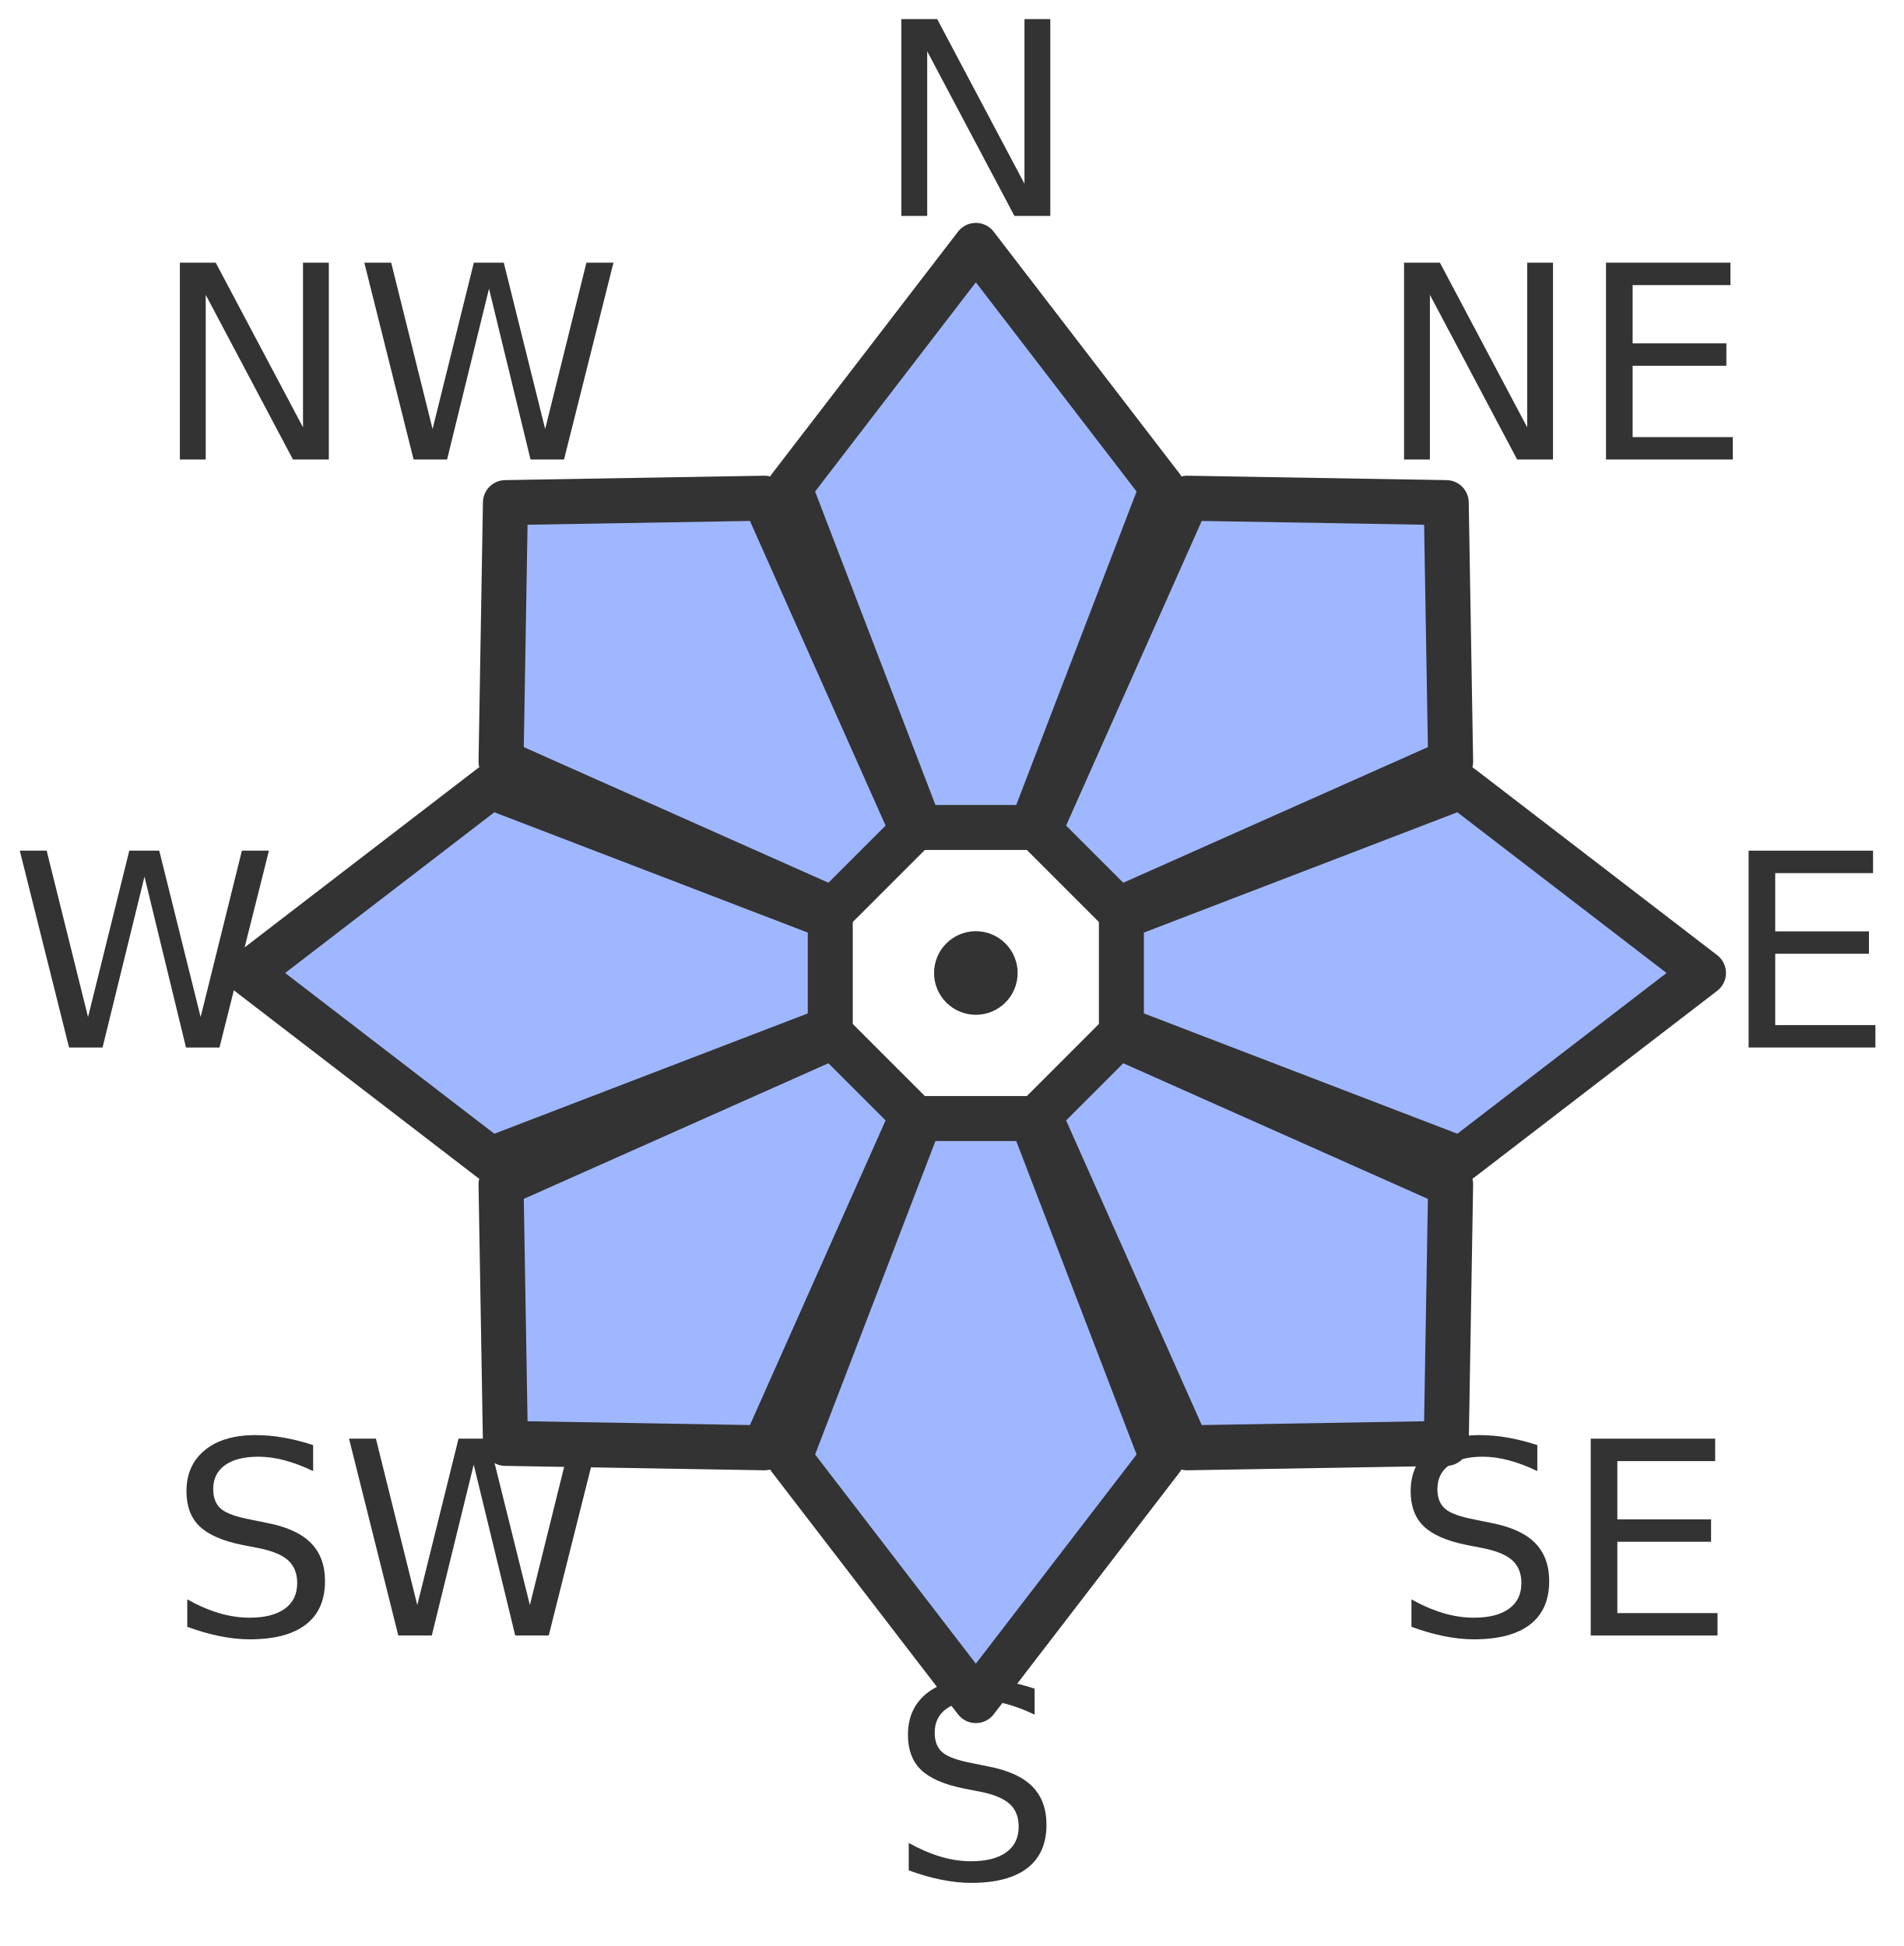
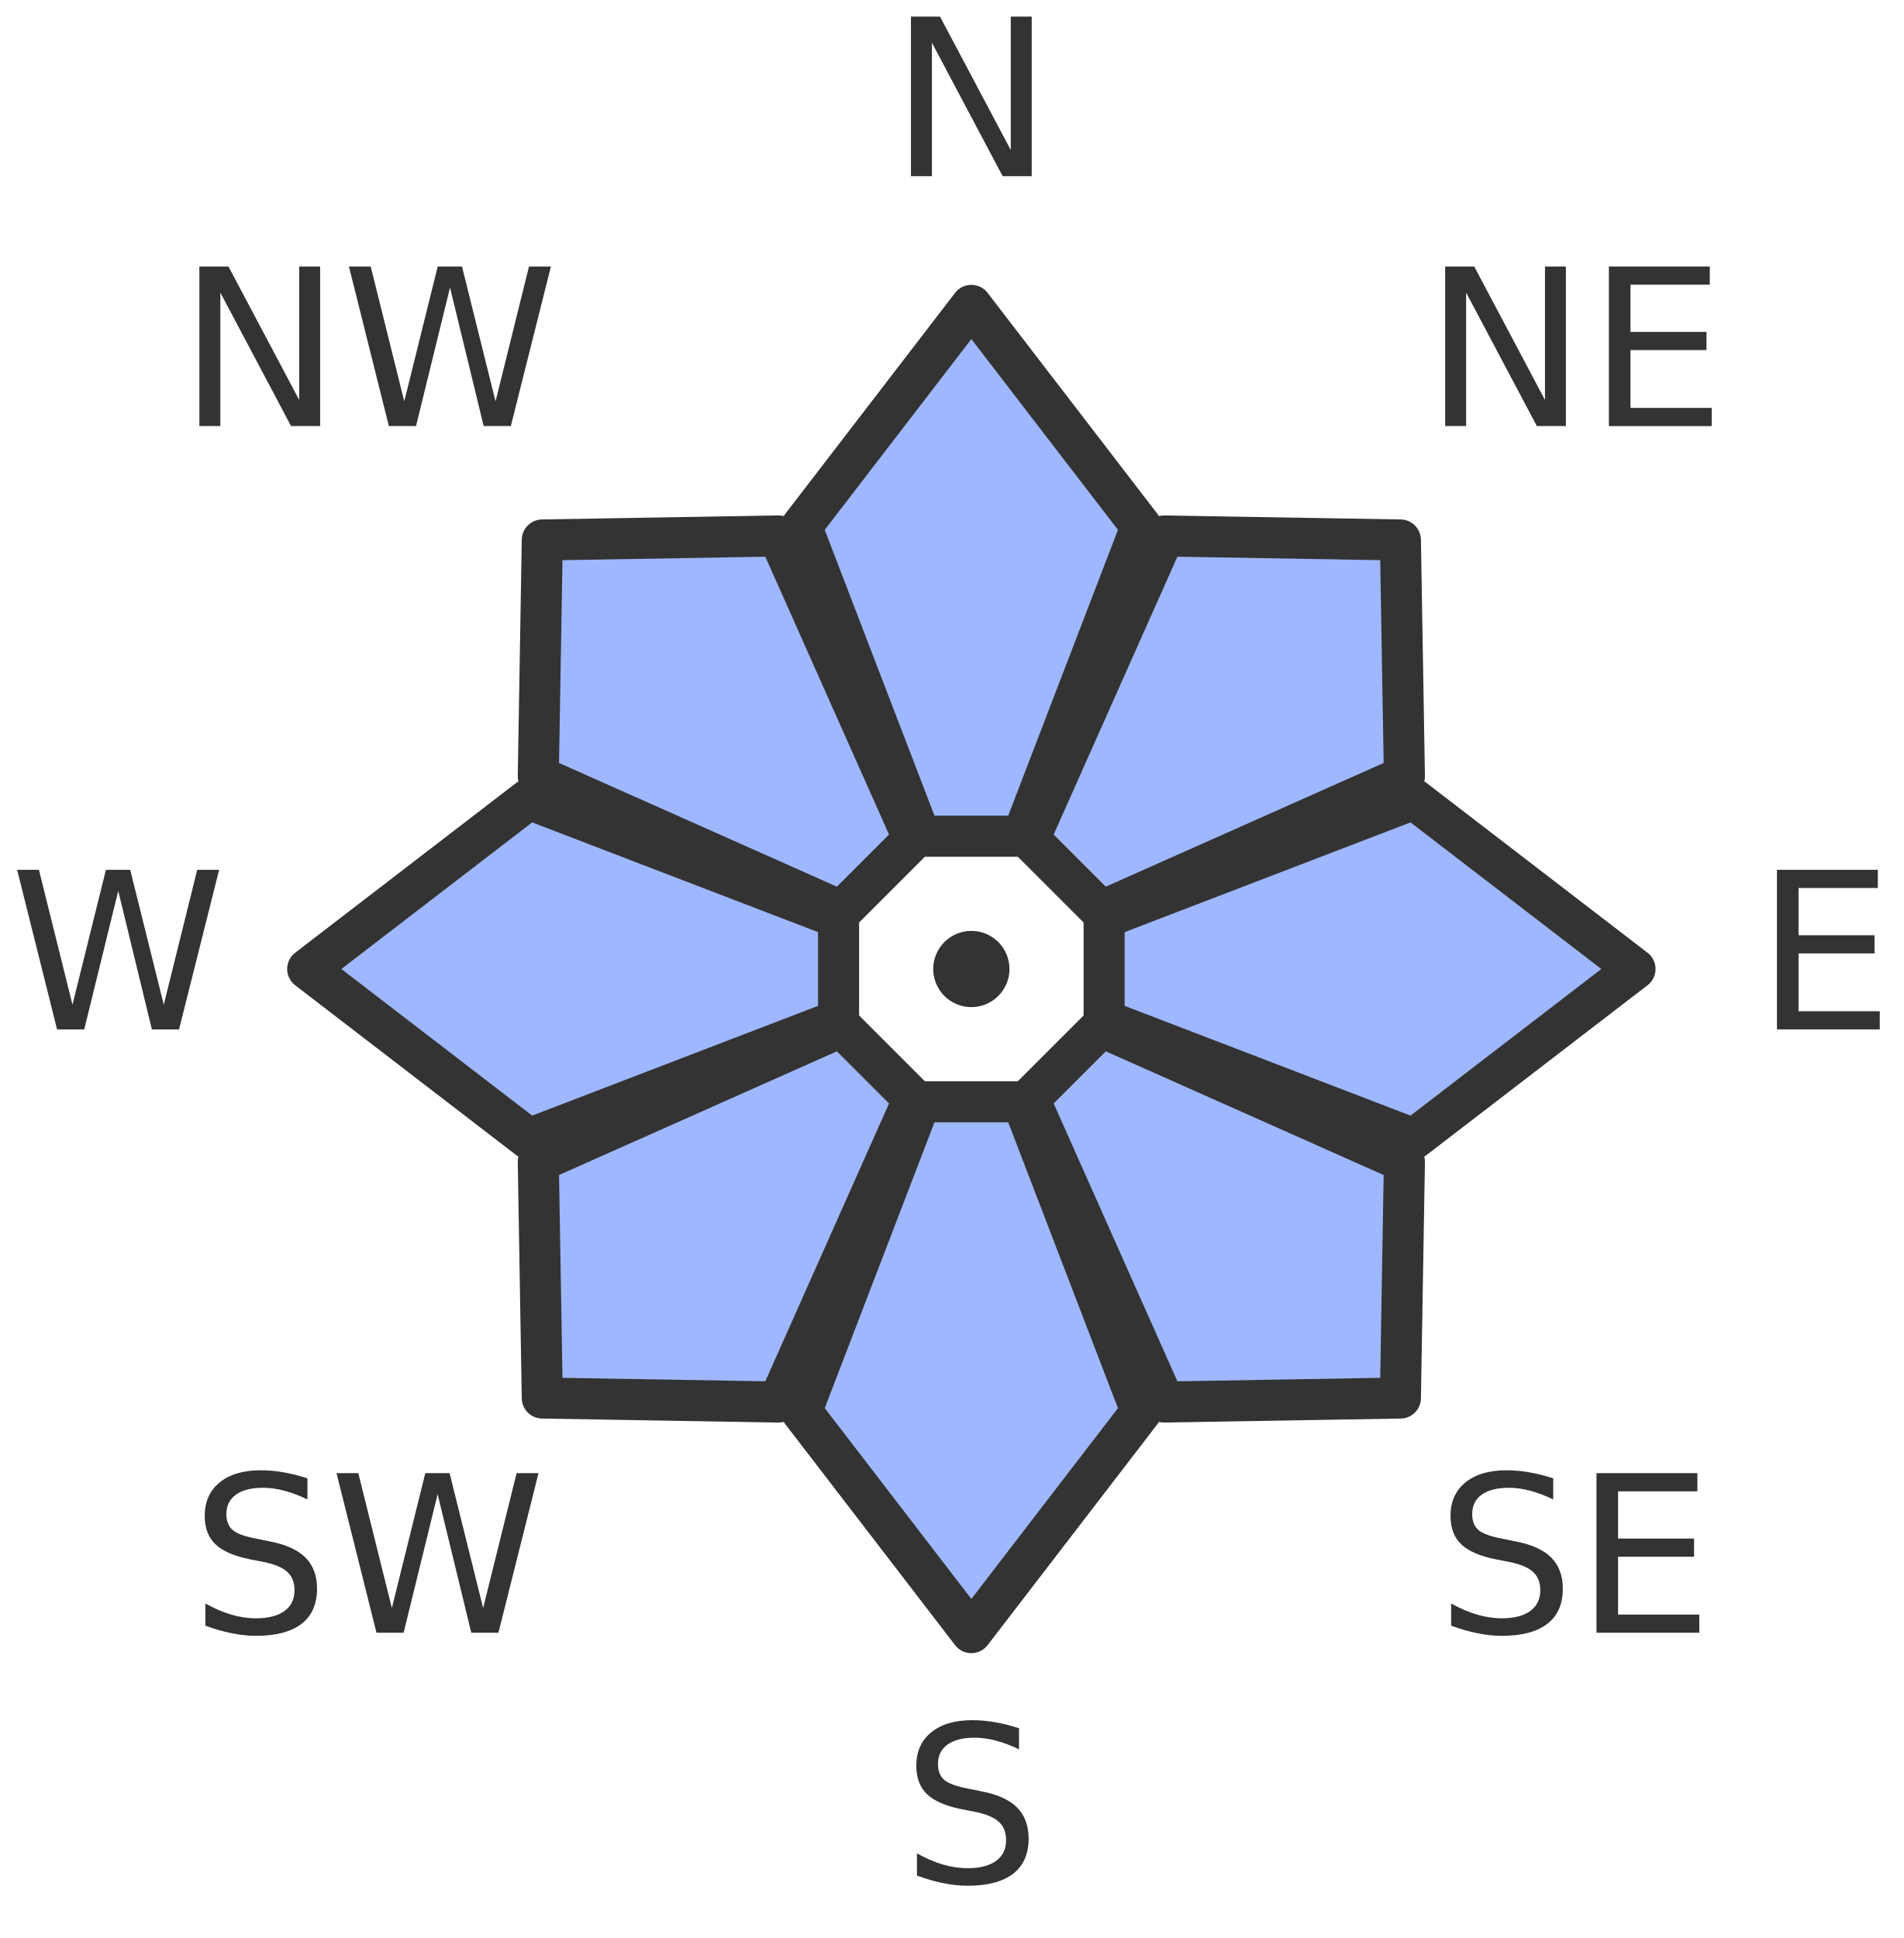
- <svg xmlns="http://www.w3.org/2000/svg" xmlns:xlink="http://www.w3.org/1999/xlink" viewBox="0 0 126.906 129.741" version="1.1">
+ <svg xmlns="http://www.w3.org/2000/svg" xmlns:xlink="http://www.w3.org/1999/xlink" viewBox="0 0 139.145 141.665" version="1.1">
  <defs>
    <style type="text/css">*{stroke-linejoin: round; stroke-linecap: butt}</style>
  </defs>
  <g id="figure_1">
    <g id="patch_1">
-       <path d="M 0 129.741  L 126.906 129.741  L 126.906 0  L 0 0  L 0 129.741  z " style="fill: none" />
+       <path d="M 0 141.665  L 139.145 141.665  L 139.145 0  L 0 0  L 0 141.665  z " style="fill: none" />
    </g>
    <g id="axes_1">
      <g id="patch_2">
-         <path d="M 68.784 55.166  L 77.476 32.522  L 65.059 16.36  L 52.641 32.522  L 61.334 55.166  z " clip-path="url(#p1c17a70d08)" style="fill: #9fb7ff; stroke: #333333; stroke-width: 3" />
+         <path d="M 74.725 61.128  L 83.417 38.484  L 71 22.323  L 58.583 38.484  L 67.275 61.128  z " clip-path="url(#pd56f4ff3b9)" style="fill: #9fb7ff; stroke: #333333; stroke-width: 3" />
      </g>
      <g id="patch_3">
-         <path d="M 74.555 60.642  L 96.713 50.777  L 96.42 33.509  L 79.152 33.216  L 69.287 55.374  z " clip-path="url(#p1c17a70d08)" style="fill: #9fb7ff; stroke: #333333; stroke-width: 3" />
+         <path d="M 80.496 66.604  L 102.654 56.739  L 102.362 39.471  L 85.093 39.178  L 75.228 61.336  z " clip-path="url(#pd56f4ff3b9)" style="fill: #9fb7ff; stroke: #333333; stroke-width: 3" />
      </g>
      <g id="patch_4">
-         <path d="M 74.763 68.596  L 97.407 77.288  L 113.569 64.87  L 97.407 52.453  L 74.763 61.145  z " clip-path="url(#p1c17a70d08)" style="fill: #9fb7ff; stroke: #333333; stroke-width: 3" />
+         <path d="M 80.705 74.558  L 103.349 83.25  L 119.51 70.832  L 103.349 58.415  L 80.705 67.107  z " clip-path="url(#pd56f4ff3b9)" style="fill: #9fb7ff; stroke: #333333; stroke-width: 3" />
      </g>
      <g id="patch_5">
-         <path d="M 69.287 74.367  L 79.152 96.525  L 96.42 96.232  L 96.713 78.964  L 74.555 69.098  z " clip-path="url(#p1c17a70d08)" style="fill: #9fb7ff; stroke: #333333; stroke-width: 3" />
+         <path d="M 75.228 80.329  L 85.093 102.487  L 102.362 102.194  L 102.654 84.926  L 80.496 75.061  z " clip-path="url(#pd56f4ff3b9)" style="fill: #9fb7ff; stroke: #333333; stroke-width: 3" />
      </g>
      <g id="patch_6">
-         <path d="M 61.334 74.575  L 52.641 97.219  L 65.059 113.38  L 77.476 97.219  L 68.784 74.575  z " clip-path="url(#p1c17a70d08)" style="fill: #9fb7ff; stroke: #333333; stroke-width: 3" />
+         <path d="M 67.275 80.537  L 58.583 103.181  L 71 119.343  L 83.417 103.181  L 74.725 80.537  z " clip-path="url(#pd56f4ff3b9)" style="fill: #9fb7ff; stroke: #333333; stroke-width: 3" />
      </g>
      <g id="patch_7">
-         <path d="M 55.562 69.098  L 33.404 78.964  L 33.697 96.232  L 50.965 96.525  L 60.831 74.367  z " clip-path="url(#p1c17a70d08)" style="fill: #9fb7ff; stroke: #333333; stroke-width: 3" />
+         <path d="M 61.504 75.061  L 39.346 84.926  L 39.638 102.194  L 56.907 102.487  L 66.772 80.329  z " clip-path="url(#pd56f4ff3b9)" style="fill: #9fb7ff; stroke: #333333; stroke-width: 3" />
      </g>
      <g id="patch_8">
-         <path d="M 55.354 61.145  L 32.71 52.453  L 16.549 64.87  L 32.71 77.288  L 55.354 68.596  z " clip-path="url(#p1c17a70d08)" style="fill: #9fb7ff; stroke: #333333; stroke-width: 3" />
+         <path d="M 61.295 67.107  L 38.651 58.415  L 22.49 70.832  L 38.651 83.25  L 61.295 74.558  z " clip-path="url(#pd56f4ff3b9)" style="fill: #9fb7ff; stroke: #333333; stroke-width: 3" />
      </g>
      <g id="patch_9">
-         <path d="M 60.831 55.374  L 50.965 33.216  L 33.697 33.509  L 33.404 50.777  L 55.562 60.642  z " clip-path="url(#p1c17a70d08)" style="fill: #9fb7ff; stroke: #333333; stroke-width: 3" />
+         <path d="M 66.772 61.336  L 56.907 39.178  L 39.638 39.471  L 39.346 56.739  L 61.504 66.604  z " clip-path="url(#pd56f4ff3b9)" style="fill: #9fb7ff; stroke: #333333; stroke-width: 3" />
      </g>
      <g id="patch_10">
-         <path d="M 65.059 67.157  C 65.665 67.157 66.247 66.916 66.676 66.487  C 67.105 66.059 67.346 65.477 67.346 64.87  C 67.346 64.264 67.105 63.682 66.676 63.253  C 66.247 62.824 65.665 62.583 65.059 62.583  C 64.452 62.583 63.871 62.824 63.442 63.253  C 63.013 63.682 62.772 64.264 62.772 64.87  C 62.772 65.477 63.013 66.059 63.442 66.487  C 63.871 66.916 64.452 67.157 65.059 67.157  z " clip-path="url(#p1c17a70d08)" style="fill: #333333; stroke: #333333; stroke-linejoin: miter" />
+         <path d="M 71 73.119  C 71.606 73.119 72.188 72.878 72.617 72.45  C 73.046 72.021 73.287 71.439 73.287 70.832  C 73.287 70.226 73.046 69.644 72.617 69.215  C 72.188 68.787 71.606 68.546 71 68.546  C 70.394 68.546 69.812 68.787 69.383 69.215  C 68.954 69.644 68.713 70.226 68.713 70.832  C 68.713 71.439 68.954 72.021 69.383 72.45  C 69.812 72.878 70.394 73.119 71 73.119  z " clip-path="url(#pd56f4ff3b9)" style="fill: #333333; stroke: #333333; stroke-linejoin: miter" />
      </g>
      <g id="text_1">
-         <g style="fill: #333333" transform="translate(58.32563 14.39719) scale(0.18 -0.18)">
+         <g style="fill: #333333" transform="translate(65.015 12.8775) scale(0.16 -0.16)">
          <defs>
            <path id="DejaVuSans-4e" d="M 628 4666  L 1478 4666  L 3547 763  L 3547 4666  L 4159 4666  L 4159 0  L 3309 0  L 1241 3903  L 1241 0  L 628 0  L 628 4666  z " transform="scale(0.015625)" />
          </defs>
          <use xlink:href="#DejaVuSans-4e" />
        </g>
      </g>
      <g id="text_2">
-         <g style="fill: #333333" transform="translate(91.84075 30.63519) scale(0.18 -0.18)">
+         <g style="fill: #333333" transform="translate(104.0623 31.14525) scale(0.16 -0.16)">
          <defs>
            <path id="DejaVuSans-45" d="M 628 4666  L 3578 4666  L 3578 4134  L 1259 4134  L 1259 2753  L 3481 2753  L 3481 2222  L 1259 2222  L 1259 531  L 3634 531  L 3634 0  L 628 0  L 628 4666  z " transform="scale(0.015625)" />
          </defs>
          <use xlink:href="#DejaVuSans-4e" />
          <use xlink:href="#DejaVuSans-45" transform="translate(74.80469 0)" />
        </g>
      </g>
      <g id="text_3">
-         <g style="fill: #333333" transform="translate(114.8119 69.83719) scale(0.18 -0.18)">
+         <g style="fill: #333333" transform="translate(128.315 75.2475) scale(0.16 -0.16)">
          <use xlink:href="#DejaVuSans-45" />
        </g>
      </g>
      <g id="text_4">
-         <g style="fill: #333333" transform="translate(92.86028 109.0392) scale(0.18 -0.18)">
+         <g style="fill: #333333" transform="translate(104.9685 119.3498) scale(0.16 -0.16)">
          <defs>
            <path id="DejaVuSans-53" d="M 3425 4513  L 3425 3897  Q 3066 4069 2747 4153  Q 2428 4238 2131 4238  Q 1616 4238 1336 4038  Q 1056 3838 1056 3469  Q 1056 3159 1242 3001  Q 1428 2844 1947 2747  L 2328 2669  Q 3034 2534 3370 2195  Q 3706 1856 3706 1288  Q 3706 609 3251 259  Q 2797 -91 1919 -91  Q 1588 -91 1214 -16  Q 841 59 441 206  L 441 856  Q 825 641 1194 531  Q 1563 422 1919 422  Q 2459 422 2753 634  Q 3047 847 3047 1241  Q 3047 1584 2836 1778  Q 2625 1972 2144 2069  L 1759 2144  Q 1053 2284 737 2584  Q 422 2884 422 3419  Q 422 4038 858 4394  Q 1294 4750 2059 4750  Q 2388 4750 2728 4690  Q 3069 4631 3425 4513  z " transform="scale(0.015625)" />
          </defs>
          <use xlink:href="#DejaVuSans-53" />
          <use xlink:href="#DejaVuSans-45" transform="translate(63.47656 0)" />
        </g>
      </g>
      <g id="text_5">
-         <g style="fill: #333333" transform="translate(59.34516 125.2772) scale(0.18 -0.18)">
+         <g style="fill: #333333" transform="translate(65.92125 137.6175) scale(0.16 -0.16)">
          <use xlink:href="#DejaVuSans-53" />
        </g>
      </g>
      <g id="text_6">
-         <g style="fill: #333333" transform="translate(11.24441 109.0392) scale(0.18 -0.18)">
+         <g style="fill: #333333" transform="translate(13.909 119.3498) scale(0.16 -0.16)">
          <defs>
            <path id="DejaVuSans-57" d="M 213 4666  L 850 4666  L 1831 722  L 2809 4666  L 3519 4666  L 4500 722  L 5478 4666  L 6119 4666  L 4947 0  L 4153 0  L 3169 4050  L 2175 0  L 1381 0  L 213 4666  z " transform="scale(0.015625)" />
          </defs>
          <use xlink:href="#DejaVuSans-53" />
          <use xlink:href="#DejaVuSans-57" transform="translate(63.47656 0)" />
        </g>
      </g>
      <g id="text_7">
-         <g style="fill: #333333" transform="translate(0.72 69.83719) scale(0.18 -0.18)">
+         <g style="fill: #333333" transform="translate(0.72 75.2475) scale(0.16 -0.16)">
          <use xlink:href="#DejaVuSans-57" />
        </g>
      </g>
      <g id="text_8">
-         <g style="fill: #333333" transform="translate(10.22488 30.63519) scale(0.18 -0.18)">
+         <g style="fill: #333333" transform="translate(13.00275 31.14525) scale(0.16 -0.16)">
          <use xlink:href="#DejaVuSans-4e" />
          <use xlink:href="#DejaVuSans-57" transform="translate(74.80469 0)" />
        </g>
      </g>
    </g>
  </g>
  <defs>
-     <clipPath id="p1c17a70d08">
-       <rect x="9.619" y="9.43" width="110.88" height="110.88" />
+     <clipPath id="pd56f4ff3b9">
+       <rect x="15.56" y="15.393" width="110.88" height="110.88" />
    </clipPath>
  </defs>
</svg>
